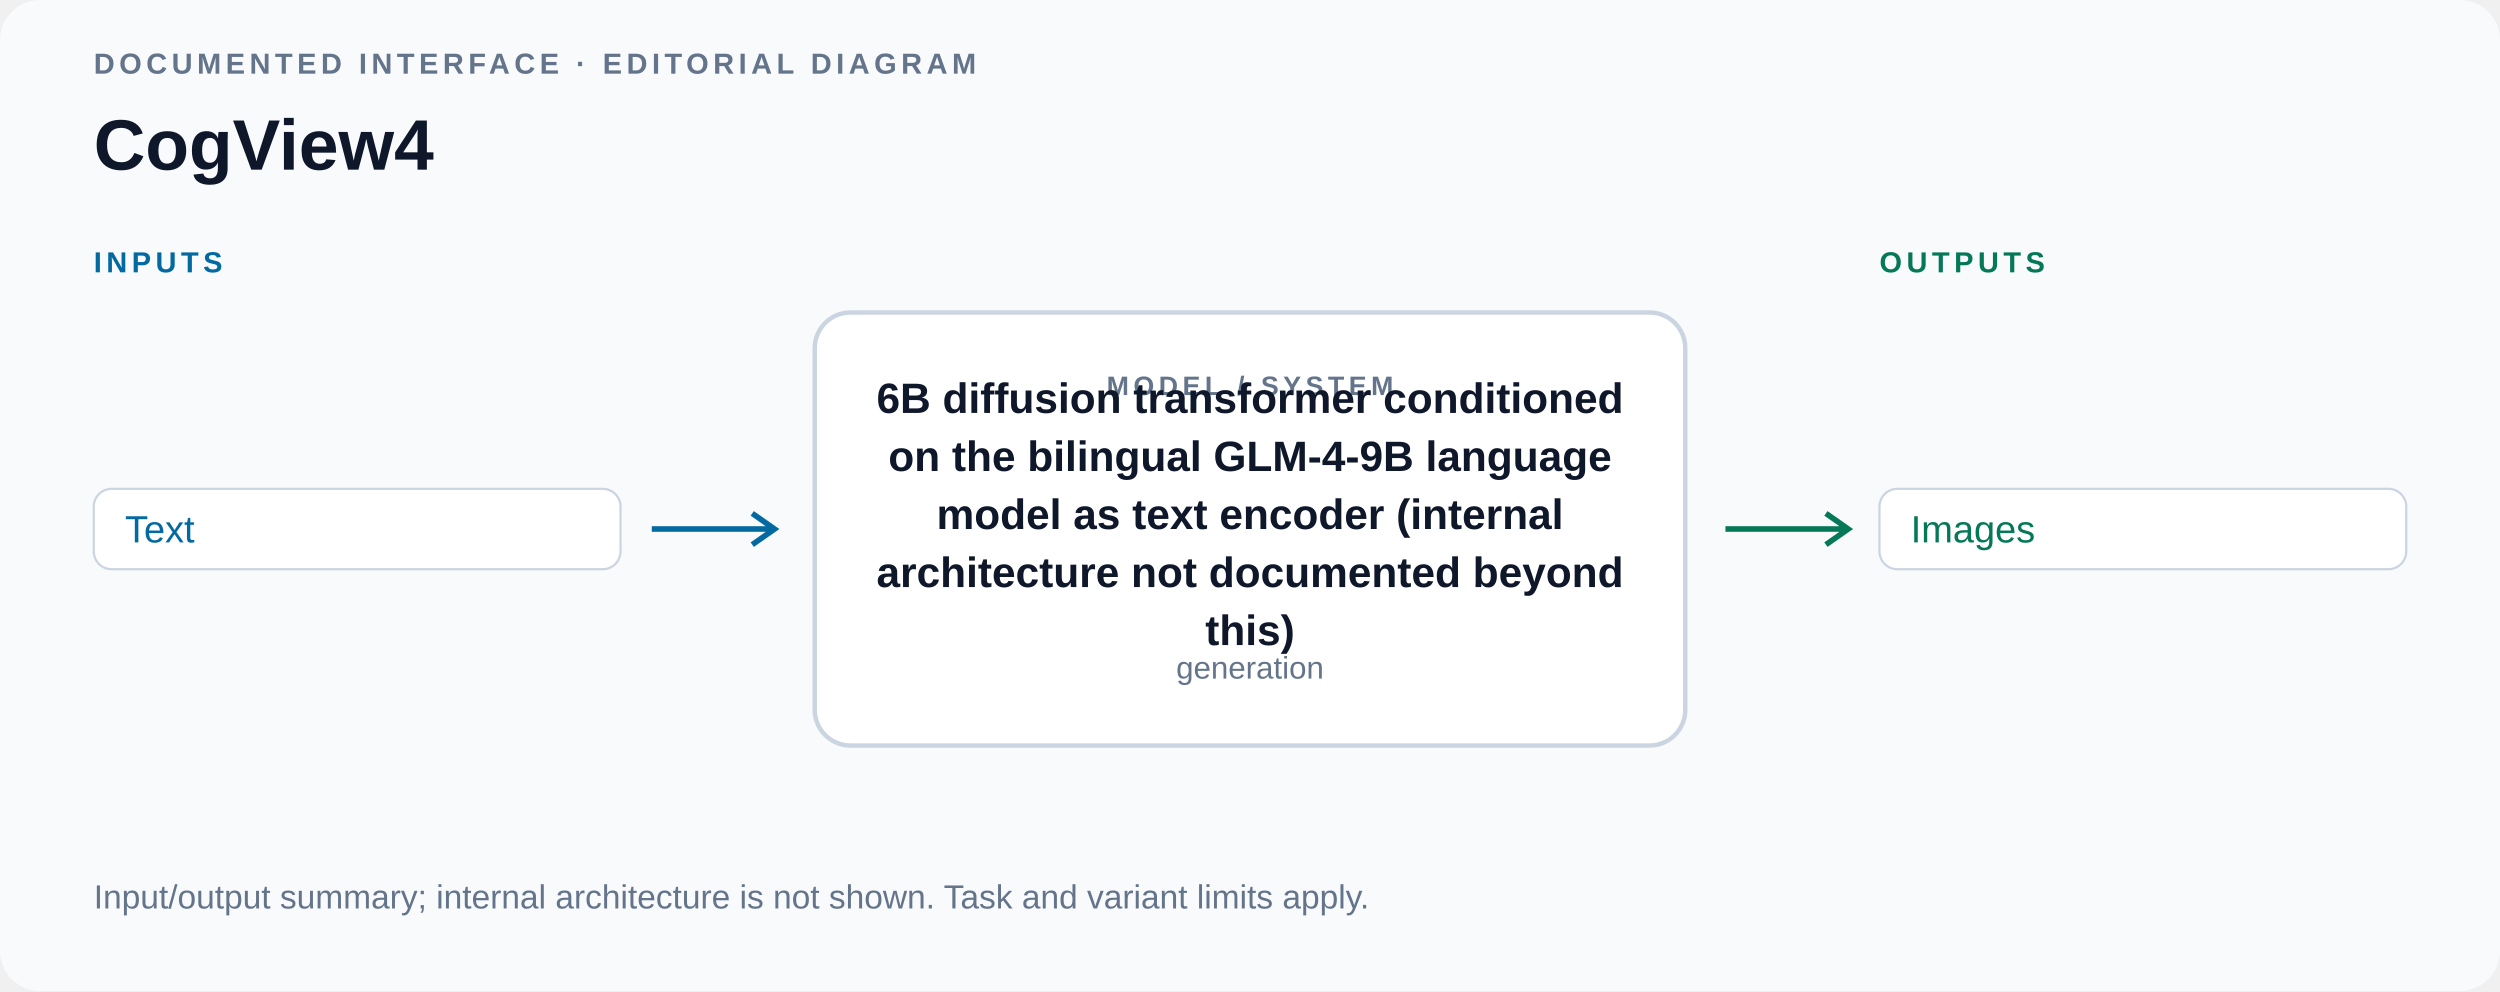
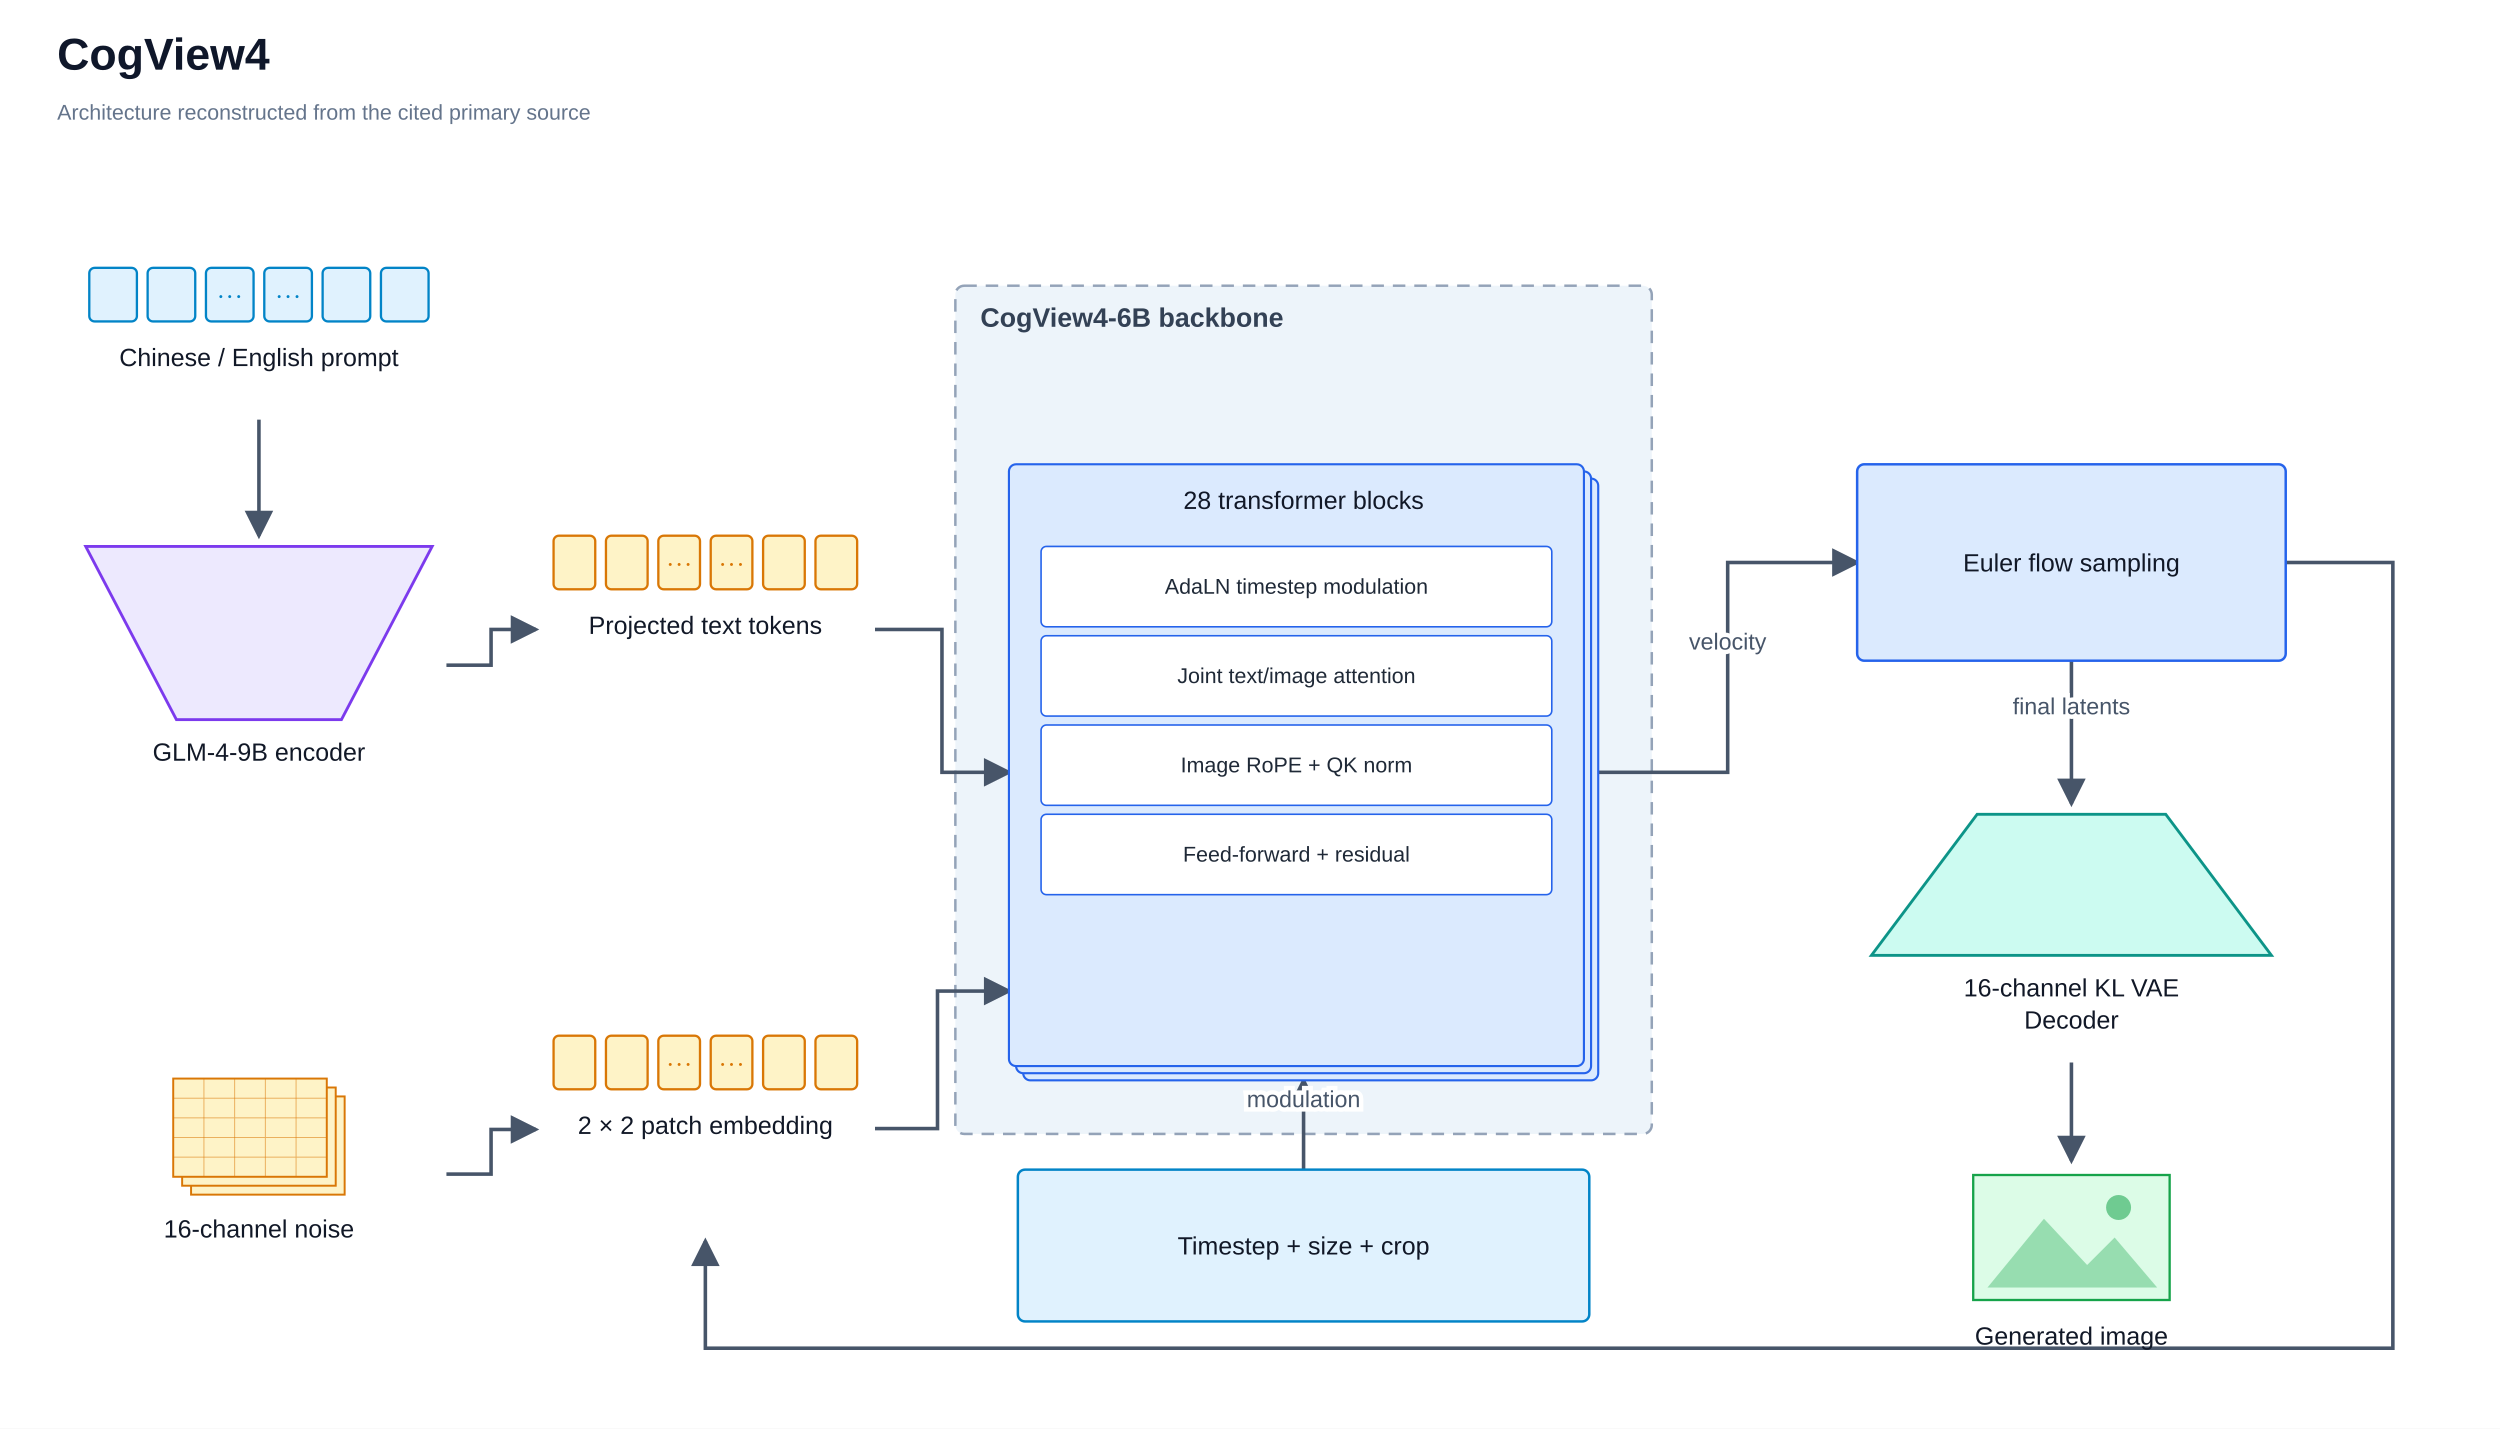
- <svg xmlns="http://www.w3.org/2000/svg" width="1120" height="444" viewBox="0 0 1120 444" role="img" aria-labelledby="title desc">
-   <rect width="1120" height="100%" rx="18" fill="#f8fafc" />
+ <svg xmlns="http://www.w3.org/2000/svg" width="1400" height="800" viewBox="0 0 1400 800" role="img" aria-labelledby="title desc">
+   <defs>
+     <marker id="arrow" markerWidth="8" markerHeight="8" refX="7" refY="4" orient="auto-start-reverse">
+       <path d="M0 0 L8 4 L0 8 Z" fill="#475569" />
+     </marker>
+   </defs>
+   <rect width="1400" height="800" fill="#ffffff" />
  <g font-family="Arial, Helvetica, sans-serif">
-     <text x="42" y="33" font-size="13" font-weight="700" letter-spacing="2" fill="#64748b">DOCUMENTED INTERFACE · EDITORIAL DIAGRAM</text>
-     <text x="42" y="76" font-size="32" font-weight="700" fill="#0f172a">CogView4</text>
-     <rect x="365" y="140.0" width="390" height="194" rx="16" fill="#ffffff" stroke="#cbd5e1" stroke-width="2" />
-     <text x="560" y="177.0" text-anchor="middle" font-size="12" font-weight="700" letter-spacing="2" fill="#64748b">MODEL / SYSTEM</text>
-     <text x="560" y="185.0" text-anchor="middle" font-size="19" font-weight="600" fill="#0f172a">6B diffusion transformer conditioned</text>
-     <text x="560" y="211.0" text-anchor="middle" font-size="19" font-weight="600" fill="#0f172a">on the bilingual GLM-4-9B language</text>
-     <text x="560" y="237.0" text-anchor="middle" font-size="19" font-weight="600" fill="#0f172a">model as text encoder (internal</text>
-     <text x="560" y="263.0" text-anchor="middle" font-size="19" font-weight="600" fill="#0f172a">architecture not documented beyond</text>
-     <text x="560" y="289.0" text-anchor="middle" font-size="19" font-weight="600" fill="#0f172a">this)</text>
-     <text x="560" y="304.0" text-anchor="middle" font-size="14" fill="#64748b">generation</text>
-     <text x="42" y="122" font-size="13" font-weight="700" letter-spacing="2" fill="#0369a1">INPUTS</text>
-     <rect x="42" y="219.0" width="236" height="36" rx="8" fill="#ffffff" stroke="#cbd5e1" />
-     <text x="56" y="243.0" font-size="17" fill="#0369a1">Text</text>
-     <text x="842" y="122" font-size="13" font-weight="700" letter-spacing="2" fill="#047857">OUTPUTS</text>
-     <rect x="842" y="219.0" width="236" height="36" rx="8" fill="#ffffff" stroke="#cbd5e1" />
-     <text x="856" y="243.0" font-size="17" fill="#047857">Images</text>
-     <path d="M292 237.0 H346 M337 230.0 L347 237.0 L337 244.0" fill="none" stroke="#0369a1" stroke-width="2.5" />
-     <path d="M773 237.0 H827 M818 230.0 L828 237.0 L818 244.0" fill="none" stroke="#047857" stroke-width="2.5" />
-     <text x="42" y="407" font-size="15" fill="#64748b">Input/output summary; internal architecture is not shown. Task and variant limits apply.</text>
+     <text x="32" y="67" font-size="12" fill="#64748b">Architecture reconstructed from the cited primary source</text>
+     <text x="32" y="39" font-size="25" font-weight="700" fill="#0f172a">CogView4</text>
+     <rect x="535" y="160" width="390" height="475" rx="5" fill="#edf4fa" stroke="#94a3b8" stroke-width="1.4" stroke-dasharray="7 5" />
+     <text x="549" y="183" font-size="15" font-weight="600" fill="#334155">CogView4-6B backbone</text>
+     <polyline points="145.0,235.0 145.0,300.0" fill="none" stroke="#475569" stroke-width="2" marker-end="url(#arrow)" />
+     <polyline points="250.0,372.5 275.0,372.5 275.0,352.5 300.0,352.5" fill="none" stroke="#475569" stroke-width="2" marker-end="url(#arrow)" />
+     <polyline points="490.0,352.5 527.5,352.5 527.5,432.5 565.0,432.5" fill="none" stroke="#475569" stroke-width="2" marker-end="url(#arrow)" />
+     <polyline points="250.0,657.5 275.0,657.5 275.0,632.5 300.0,632.5" fill="none" stroke="#475569" stroke-width="2" marker-end="url(#arrow)" />
+     <polyline points="490,632 525,632 525,555 565,555" fill="none" stroke="#475569" stroke-width="2" marker-end="url(#arrow)" />
+     <polyline points="730.0,655.0 730.0,605.0" fill="none" stroke="#475569" stroke-width="2" marker-end="url(#arrow)" />
+     <text x="730.0" y="620.0" text-anchor="middle" font-size="13" fill="#475569" stroke="#ffffff" stroke-width="5" paint-order="stroke">modulation</text>
+     <polyline points="895.0,432.5 967.5,432.5 967.5,315.0 1040.0,315.0" fill="none" stroke="#475569" stroke-width="2" marker-end="url(#arrow)" />
+     <text x="967.5" y="363.75" text-anchor="middle" font-size="13" fill="#475569" stroke="#ffffff" stroke-width="5" paint-order="stroke">velocity</text>
+     <polyline points="1160.0,370.0 1160.0,450.0" fill="none" stroke="#475569" stroke-width="2" marker-end="url(#arrow)" />
+     <text x="1160.0" y="400.0" text-anchor="middle" font-size="13" fill="#475569" stroke="#ffffff" stroke-width="5" paint-order="stroke">final latents</text>
+     <polyline points="1160.0,595.0 1160.0,650.0" fill="none" stroke="#475569" stroke-width="2" marker-end="url(#arrow)" />
+     <polyline points="1280,315 1340,315 1340,755 395,755 395,695" fill="none" stroke="#475569" stroke-width="2" marker-end="url(#arrow)" />
+     <rect x="50.0" y="150" width="26.667" height="30" rx="3" fill="#e0f2fe" stroke="#0284c7" stroke-width="1.3" />
+     <rect x="82.667" y="150" width="26.667" height="30" rx="3" fill="#e0f2fe" stroke="#0284c7" stroke-width="1.3" />
+     <rect x="115.333" y="150" width="26.667" height="30" rx="3" fill="#e0f2fe" stroke="#0284c7" stroke-width="1.3" />
+     <text x="128.667" y="170" font-family="Georgia,serif" font-size="15" text-anchor="middle" fill="#0284c7">⋯</text>
+     <rect x="148.0" y="150" width="26.667" height="30" rx="3" fill="#e0f2fe" stroke="#0284c7" stroke-width="1.3" />
+     <text x="161.333" y="170" font-family="Georgia,serif" font-size="15" text-anchor="middle" fill="#0284c7">⋯</text>
+     <rect x="180.667" y="150" width="26.667" height="30" rx="3" fill="#e0f2fe" stroke="#0284c7" stroke-width="1.3" />
+     <rect x="213.333" y="150" width="26.667" height="30" rx="3" fill="#e0f2fe" stroke="#0284c7" stroke-width="1.3" />
+     <text x="145.0" y="205" text-anchor="middle" font-size="14" font-weight="500" fill="#111827">Chinese / English prompt</text>
+     <polygon points="48,306 242,306 191.2,403 98.8,403" fill="#ede9fe" stroke="#7c3aed" stroke-width="1.6" />
+     <text x="145.0" y="426" text-anchor="middle" font-size="14" font-weight="500" fill="#111827">GLM-4-9B encoder</text>
+     <rect x="310.0" y="300" width="23.333" height="30" rx="3" fill="#fef3c7" stroke="#d97706" stroke-width="1.3" />
+     <rect x="339.333" y="300" width="23.333" height="30" rx="3" fill="#fef3c7" stroke="#d97706" stroke-width="1.3" />
+     <rect x="368.667" y="300" width="23.333" height="30" rx="3" fill="#fef3c7" stroke="#d97706" stroke-width="1.3" />
+     <text x="380.333" y="320" font-family="Georgia,serif" font-size="15" text-anchor="middle" fill="#d97706">⋯</text>
+     <rect x="398.0" y="300" width="23.333" height="30" rx="3" fill="#fef3c7" stroke="#d97706" stroke-width="1.3" />
+     <text x="409.667" y="320" font-family="Georgia,serif" font-size="15" text-anchor="middle" fill="#d97706">⋯</text>
+     <rect x="427.333" y="300" width="23.333" height="30" rx="3" fill="#fef3c7" stroke="#d97706" stroke-width="1.3" />
+     <rect x="456.667" y="300" width="23.333" height="30" rx="3" fill="#fef3c7" stroke="#d97706" stroke-width="1.3" />
+     <text x="395.0" y="355" text-anchor="middle" font-size="14" font-weight="500" fill="#111827">Projected text tokens</text>
+     <rect x="107.0" y="614" width="86" height="55" fill="#fef3c7" stroke="#d97706" stroke-width="1.1" />
+     <rect x="102.0" y="609" width="86" height="55" fill="#fef3c7" stroke="#d97706" stroke-width="1.1" />
+     <rect x="97.0" y="604" width="86" height="55" fill="#fef3c7" stroke="#d97706" stroke-width="1.1" />
+     <path d="M114.2 604 v55 M97.0 615.0 h86" stroke="#d97706" stroke-width="0.55" opacity="0.55" />
+     <path d="M131.4 604 v55 M97.0 626.0 h86" stroke="#d97706" stroke-width="0.55" opacity="0.55" />
+     <path d="M148.6 604 v55 M97.0 637.0 h86" stroke="#d97706" stroke-width="0.55" opacity="0.55" />
+     <path d="M165.8 604 v55 M97.0 648.0 h86" stroke="#d97706" stroke-width="0.55" opacity="0.55" />
+     <text x="145.0" y="693" text-anchor="middle" font-size="14" font-weight="500" fill="#111827">16-channel noise</text>
+     <rect x="310.0" y="580" width="23.333" height="30" rx="3" fill="#fef3c7" stroke="#d97706" stroke-width="1.3" />
+     <rect x="339.333" y="580" width="23.333" height="30" rx="3" fill="#fef3c7" stroke="#d97706" stroke-width="1.3" />
+     <rect x="368.667" y="580" width="23.333" height="30" rx="3" fill="#fef3c7" stroke="#d97706" stroke-width="1.3" />
+     <text x="380.333" y="600" font-family="Georgia,serif" font-size="15" text-anchor="middle" fill="#d97706">⋯</text>
+     <rect x="398.0" y="580" width="23.333" height="30" rx="3" fill="#fef3c7" stroke="#d97706" stroke-width="1.3" />
+     <text x="409.667" y="600" font-family="Georgia,serif" font-size="15" text-anchor="middle" fill="#d97706">⋯</text>
+     <rect x="427.333" y="580" width="23.333" height="30" rx="3" fill="#fef3c7" stroke="#d97706" stroke-width="1.3" />
+     <rect x="456.667" y="580" width="23.333" height="30" rx="3" fill="#fef3c7" stroke="#d97706" stroke-width="1.3" />
+     <text x="395.0" y="635" text-anchor="middle" font-size="14" font-weight="500" fill="#111827">2 × 2 patch embedding</text>
+     <rect x="573" y="268" width="322" height="337" rx="4" fill="#dbeafe" stroke="#2563eb" stroke-width="1.2" />
+     <rect x="569" y="264" width="322" height="337" rx="4" fill="#dbeafe" stroke="#2563eb" stroke-width="1.2" />
+     <rect x="565" y="260" width="322" height="337" rx="4" fill="#dbeafe" stroke="#2563eb" stroke-width="1.2" />
+     <rect x="583" y="306" width="286" height="45" rx="3" fill="#ffffff" stroke="#2563eb" stroke-width="0.9" />
+     <text x="726.0" y="332.5" text-anchor="middle" font-size="12" fill="#1f2937">AdaLN timestep modulation</text>
+     <rect x="583" y="356" width="286" height="45" rx="3" fill="#ffffff" stroke="#2563eb" stroke-width="0.9" />
+     <text x="726.0" y="382.5" text-anchor="middle" font-size="12" fill="#1f2937">Joint text/image attention</text>
+     <rect x="583" y="406" width="286" height="45" rx="3" fill="#ffffff" stroke="#2563eb" stroke-width="0.9" />
+     <text x="726.0" y="432.5" text-anchor="middle" font-size="12" fill="#1f2937">Image RoPE + QK norm</text>
+     <rect x="583" y="456" width="286" height="45" rx="3" fill="#ffffff" stroke="#2563eb" stroke-width="0.9" />
+     <text x="726.0" y="482.5" text-anchor="middle" font-size="12" fill="#1f2937">Feed-forward + residual</text>
+     <text x="730.0" y="285" text-anchor="middle" font-size="14" font-weight="500" fill="#111827">28 transformer blocks</text>
+     <rect x="570" y="655" width="320" height="85" rx="4" fill="#e0f2fe" stroke="#0284c7" stroke-width="1.4" />
+     <text x="730.0" y="702.5" text-anchor="middle" font-size="14" font-weight="500" fill="#111827">Timestep + size + crop</text>
+     <rect x="1040" y="260" width="240" height="110" rx="4" fill="#dbeafe" stroke="#2563eb" stroke-width="1.4" />
+     <text x="1160.0" y="320.0" text-anchor="middle" font-size="14" font-weight="500" fill="#111827">Euler flow sampling</text>
+     <polygon points="1107.2,456 1212.8,456 1272,535 1048,535" fill="#ccfbf1" stroke="#0d9488" stroke-width="1.6" />
+     <text x="1160.0" y="558" text-anchor="middle" font-size="14" font-weight="500" fill="#111827">16-channel KL VAE</text>
+     <text x="1160.0" y="576" text-anchor="middle" font-size="14" font-weight="500" fill="#111827">Decoder</text>
+     <rect x="1105.0" y="658" width="110" height="70" fill="#dcfce7" stroke="#16a34a" stroke-width="1.3" />
+     <circle cx="1186.4" cy="676.2" r="7.0" fill="#16a34a" opacity="0.55" />
+     <path d="M1113.0 721 L1144.6 682.5 L1168.8 708.4 L1184.2 693.0 L1208.0 721 Z" fill="#16a34a" opacity="0.35" />
+     <text x="1160.0" y="753" text-anchor="middle" font-size="14" font-weight="500" fill="#111827">Generated image</text>
  </g>
</svg>
